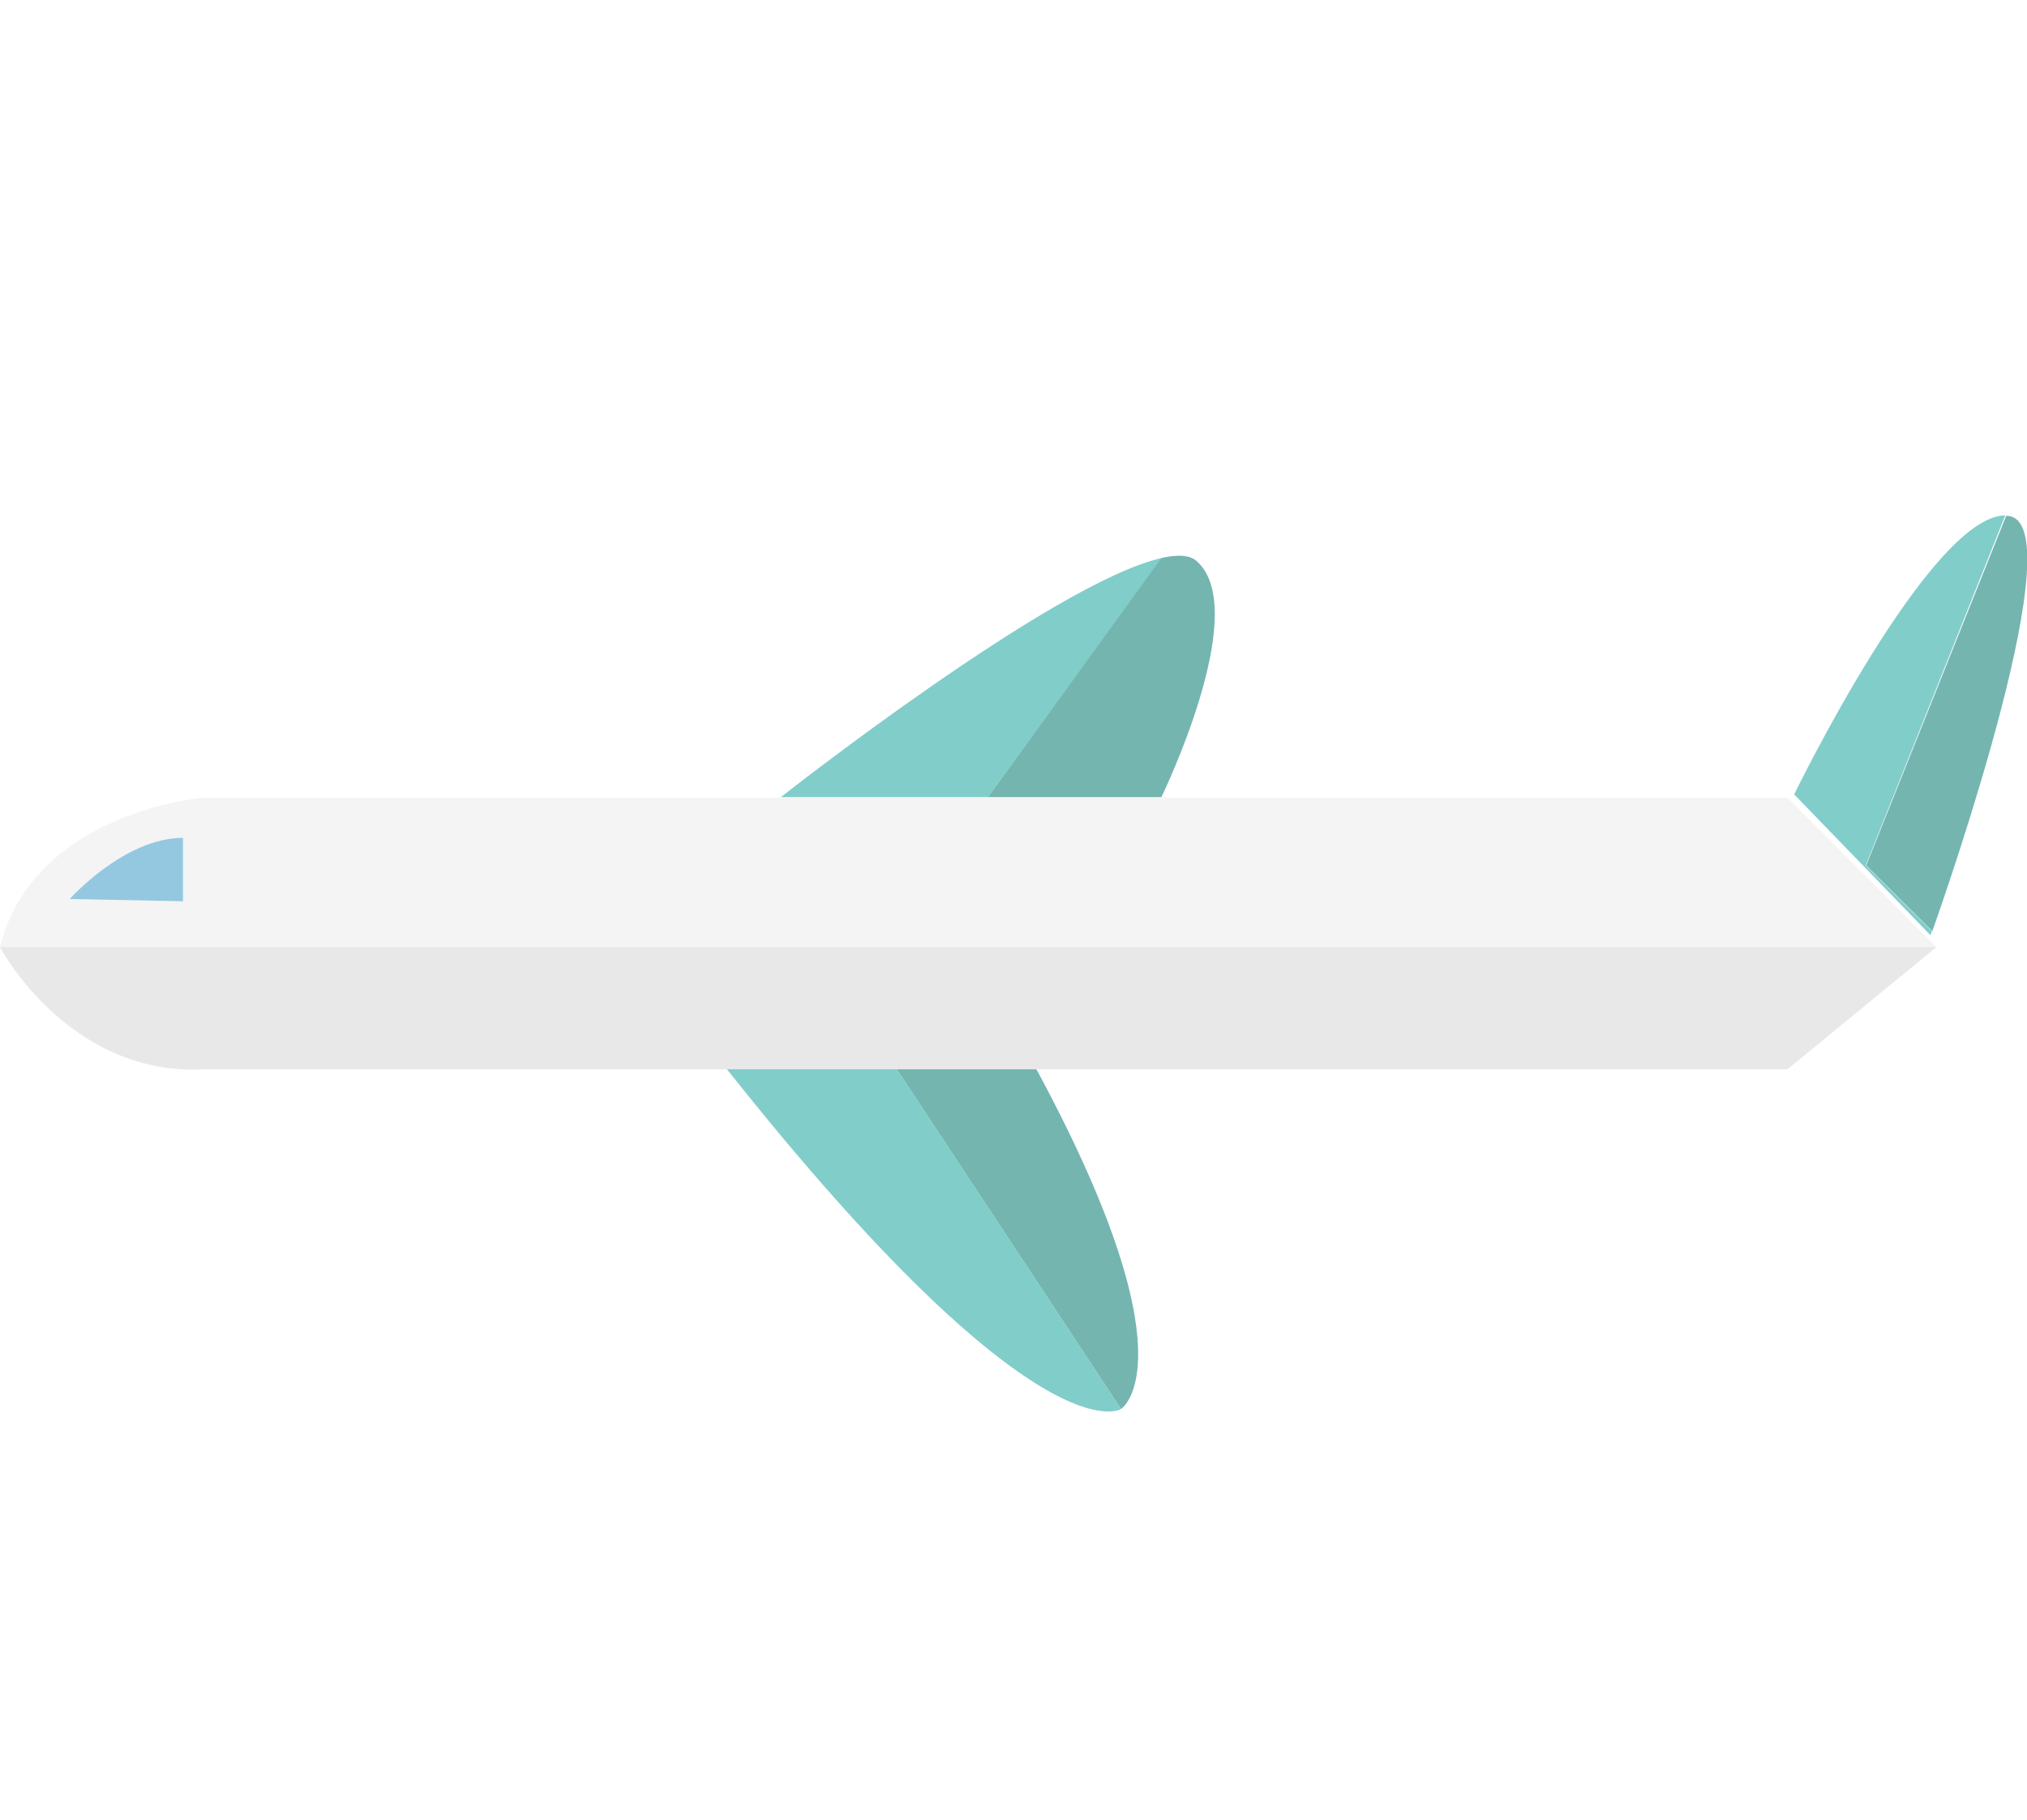
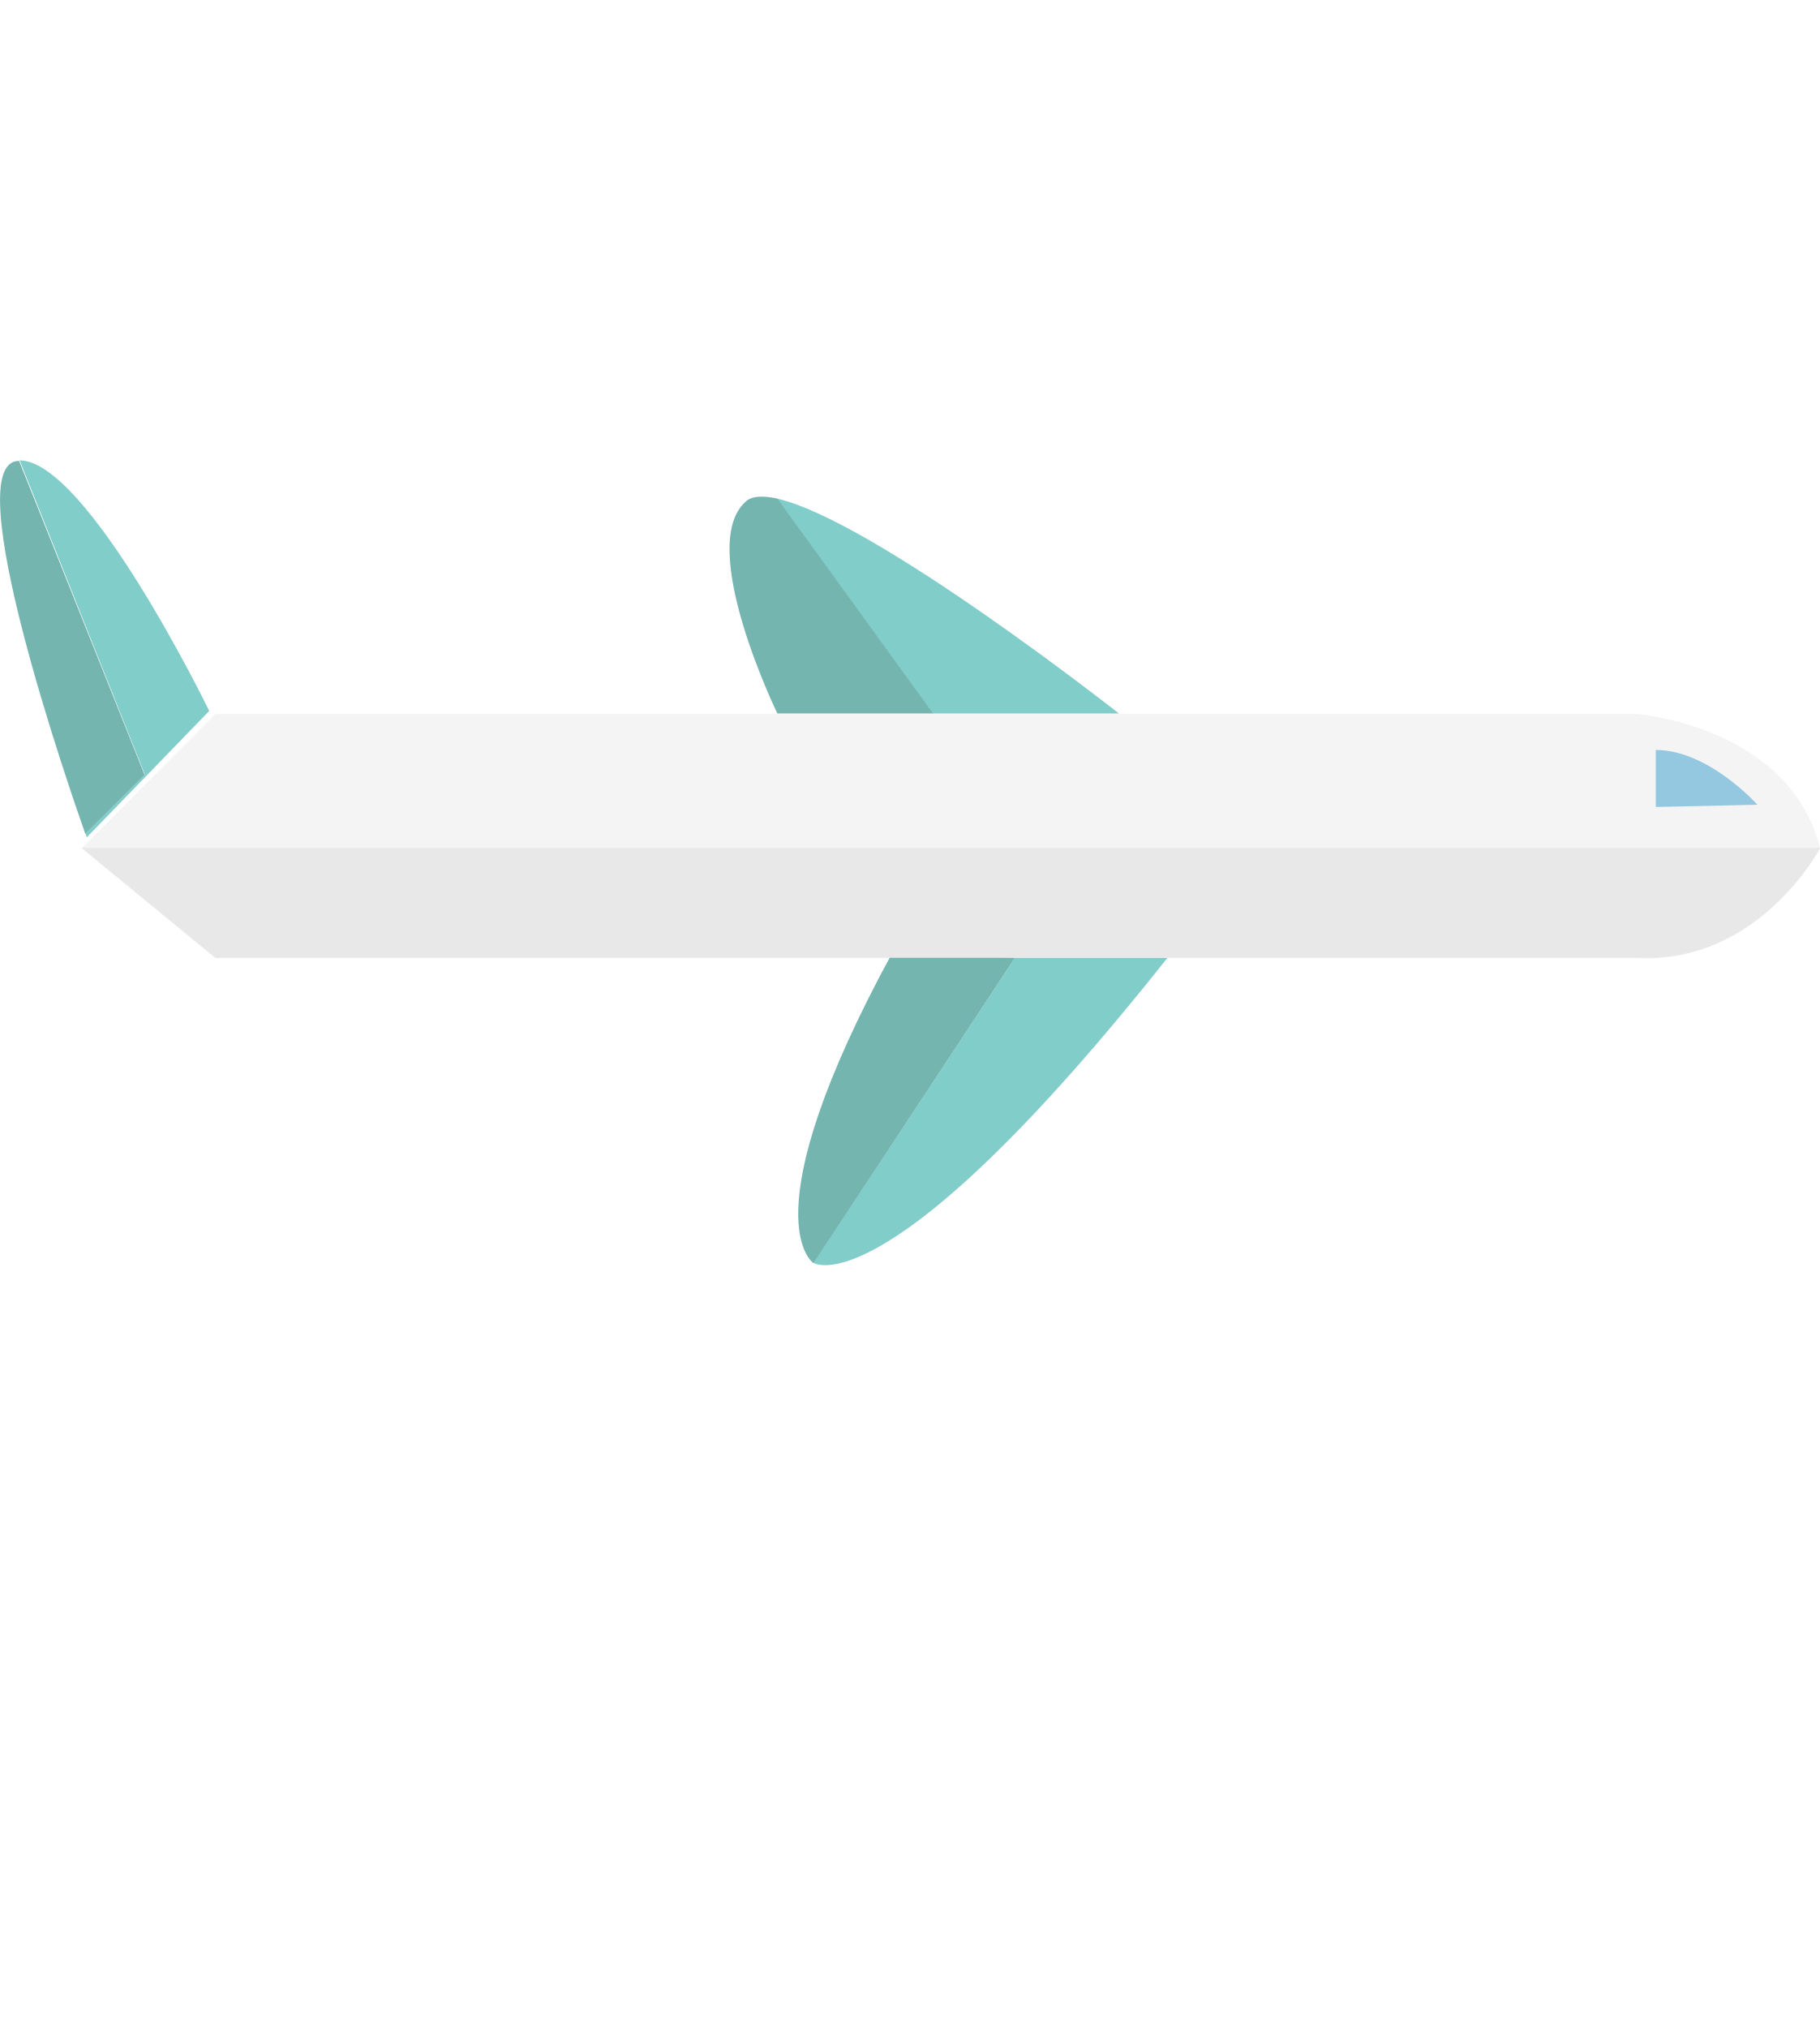
- <svg xmlns="http://www.w3.org/2000/svg" version="1.1" id="Layer_1" x="0px" y="0px" viewBox="0 0 447.5 401.7" enable-background="new 0 0 447.5 401.7" xml:space="preserve">
-   <path fill="#F4F4F4" d="M427.5,209.1l-32.9,27H45c-30,1.5-45-27-45-27c7.5-30,45-33,45-33h349.6L427.5,209.1z" />
-   <path fill="#81CDCA" d="M256.5,123.2L218.1,176h-45.7C172.4,176,232.7,128.5,256.5,123.2z" />
-   <path fill="#74B5B0" d="M256.4,176h-38.3l38.3-52.8c3.6-0.8,6.4-0.7,7.9,0.8C276.4,135,256.4,176,256.4,176z" />
-   <path fill="#93C8E0" d="M15.4,198.5c0,0,12-13.5,25-13.5v14L15.4,198.5z" />
-   <path fill="#81CDCA" d="M411.9,191.1l14.6,14.5c-0.2,0.6-0.3,0.9-0.3,0.9l-30.1-31.1c0,0,29.9-61.5,46.6-61.6L411.9,191.1z" />
-   <path fill="#74B5B0" d="M426.6,205.6l-14.6-14.5l30.9-77.2C458.6,113.8,429.9,196.3,426.6,205.6z" />
-   <path fill="#81CDCA" d="M160.5,236.1H198l49.5,75C247.5,311.1,229.5,323.1,160.5,236.1z" />
-   <path fill="#74B5B0" d="M198,236.1l49.5,75c0,0,16.5-10.5-19.5-76.5L198,236.1z" />
-   <path fill="#E8E8E8" d="M427.5,209.1l-32.9,27H45c-30,1.5-45-27-45-27H427.5z" />
+ <svg xmlns="http://www.w3.org/2000/svg" version="1.1" id="Layer_1" x="0px" y="0px" viewBox="0 142 648 722" enable-background="new 0 142 648 722" xml:space="preserve">
+   <path fill="#F4F4F4" d="M76.7,396.2h506.2c0,0,54.3,4.3,65.2,47.8c0,0-21.7,41.3-65.2,39.1H76.7l-47.6-39.1L76.7,396.2z" />
+   <path fill="#81CDCA" d="M398.4,396h-66.2l-55.6-76.5C311.1,327.2,398.4,396,398.4,396z" />
+   <path fill="#74B5B0" d="M265.4,320.7c2.2-2.2,6.2-2.3,11.4-1.2l55.5,76.5h-55.5C276.8,396,247.9,336.6,265.4,320.7z" />
+   <path fill="#93C8E0" d="M589.6,429.3V409c18.8,0,36.2,19.5,36.2,19.5L589.6,429.3z" />
+   <path fill="#81CDCA" d="M7,305.9c24.2,0.1,67.5,89.2,67.5,89.2l-43.6,45c0,0-0.1-0.4-0.4-1.3l21.1-21L7,305.9z" />
+   <path fill="#74B5B0" d="M6.8,306.1l44.7,111.8l-21.1,21C25.6,425.4-16,305.9,6.8,306.1z" />
+   <path fill="#81CDCA" d="M289.7,591.6L361.4,483h54.3C315.8,609,289.7,591.6,289.7,591.6z" />
+   <path fill="#74B5B0" d="M317.9,480.9c-52.1,95.6-28.2,110.8-28.2,110.8L361.4,483L317.9,480.9z" />
+   <path fill="#E8E8E8" d="M648.1,443.9c0,0-21.7,41.3-65.2,39.1H76.7l-47.6-39.1H648.1z" />
</svg>
